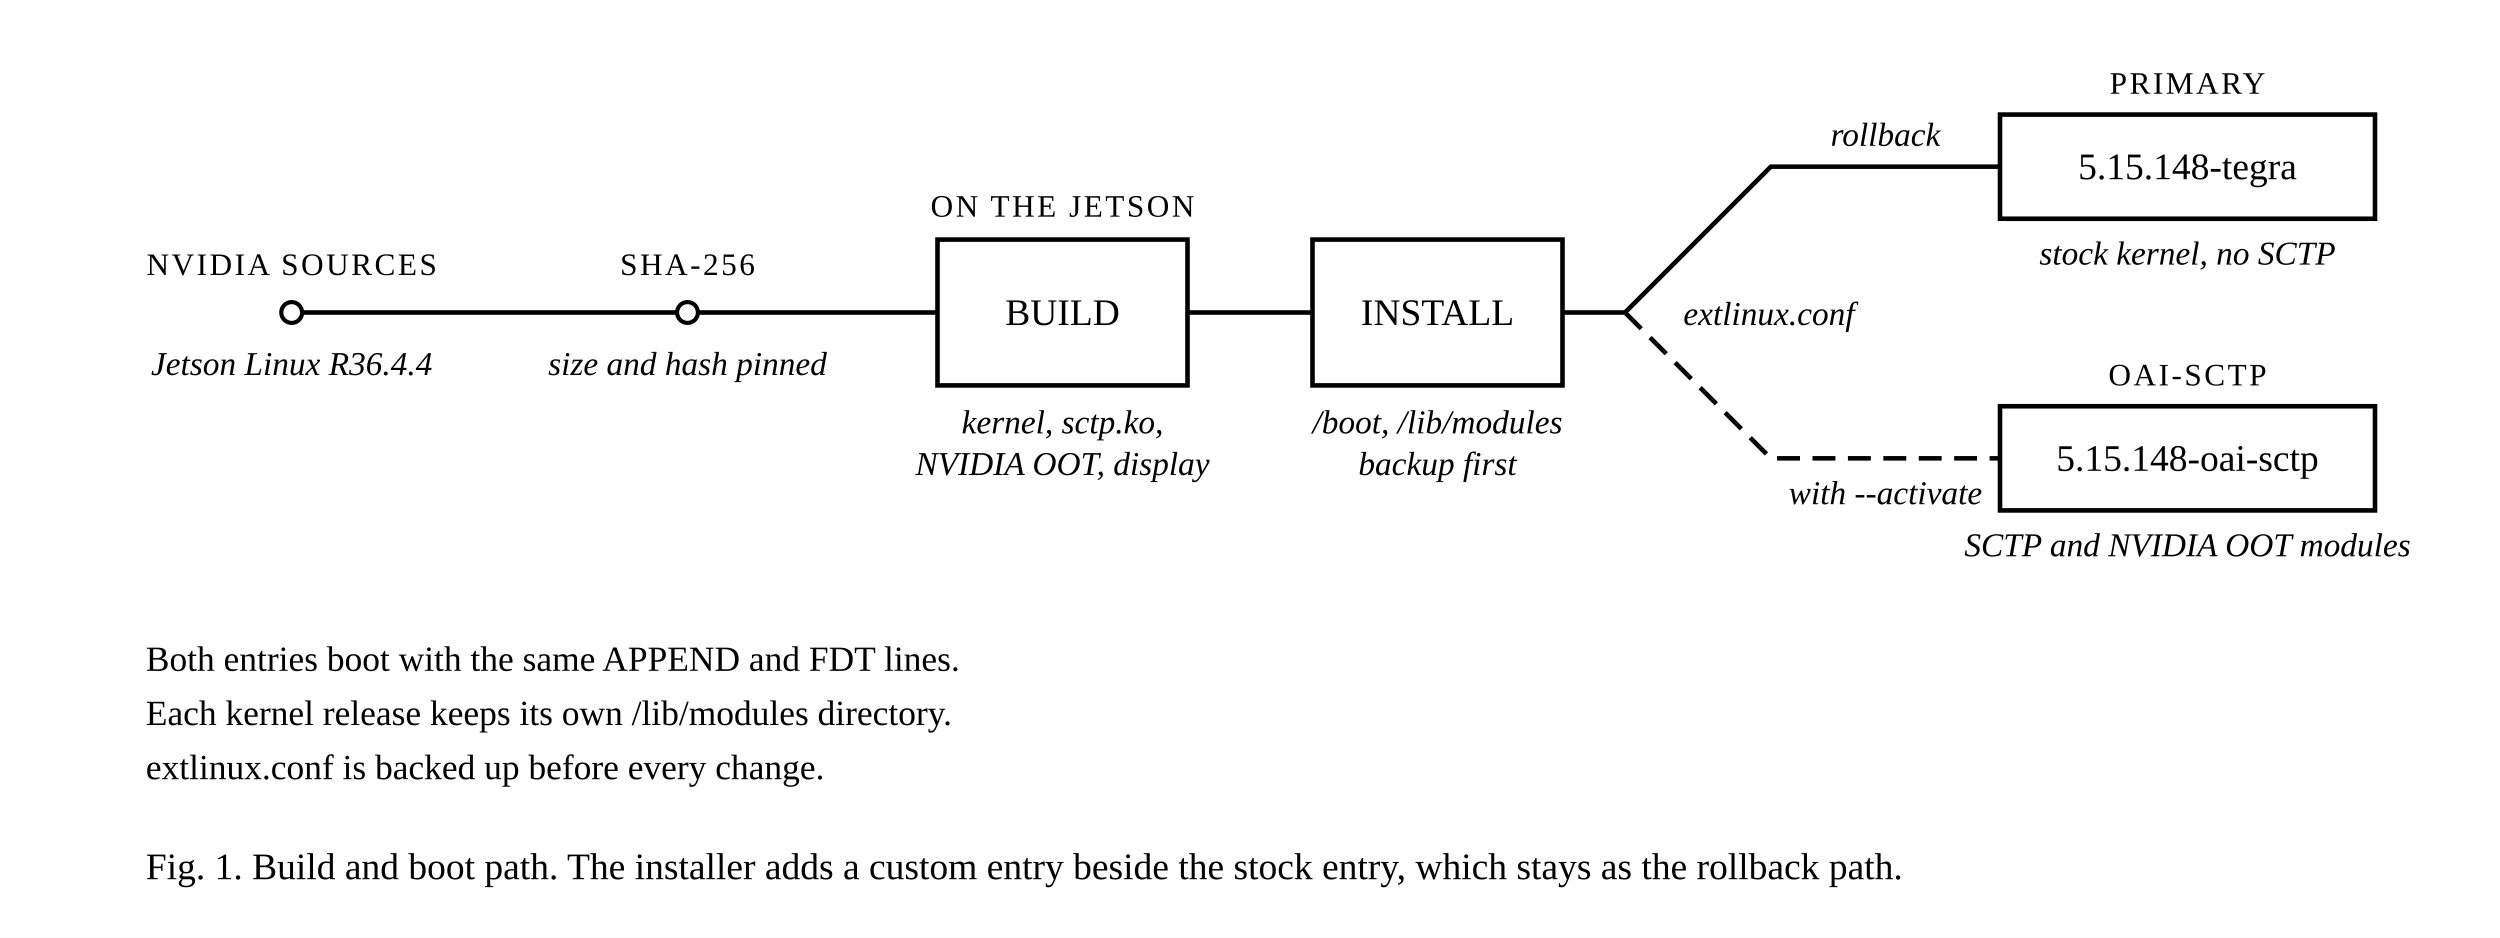
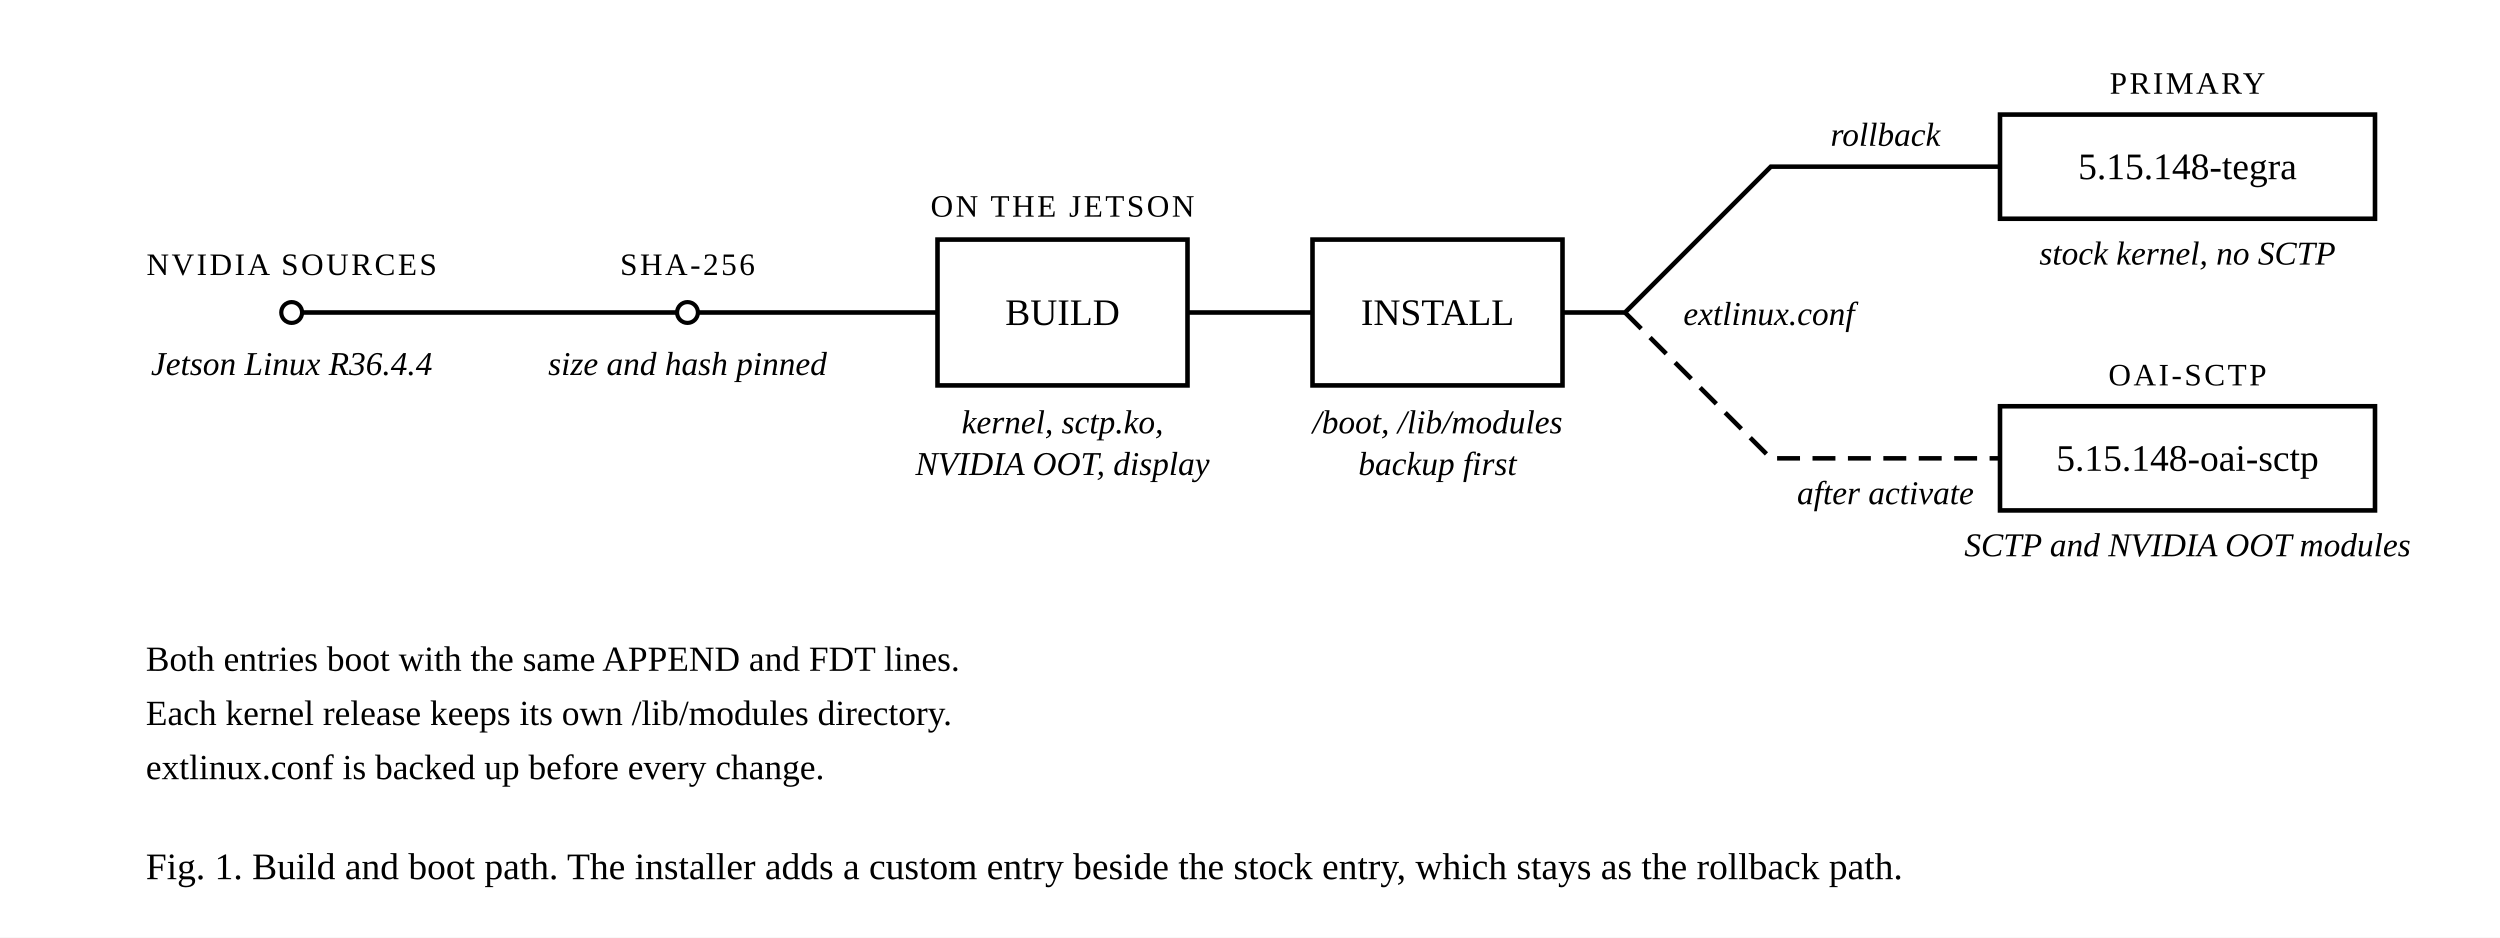
<svg xmlns="http://www.w3.org/2000/svg" viewBox="0 50 1200 450" width="1200" height="450" font-family="'Times New Roman', Times, 'Nimbus Roman', 'Liberation Serif', serif">
  <rect y="50" width="1200" height="450" fill="#FFFFFF" />
  <path d="M140,200 H450" fill="none" stroke="#000000" stroke-width="2.2" />
  <path d="M570,200 H630" fill="none" stroke="#000000" stroke-width="2.2" />
  <path d="M750,200 H780 L850,130 H960" fill="none" stroke="#000000" stroke-width="2.2" />
  <path d="M780,200 L850,270 H960" fill="none" stroke="#000000" stroke-width="2.2" stroke-dasharray="11 6" />
  <circle cx="140" cy="200" r="5" fill="#FFFFFF" stroke="#000000" stroke-width="2" />
  <text x="140" y="182" font-size="15" letter-spacing="1.2" fill="#000000" text-anchor="middle">NVIDIA SOURCES</text>
  <text x="140" y="230" font-size="16" font-style="italic" fill="#000000" text-anchor="middle">Jetson Linux R36.4.4</text>
  <circle cx="330" cy="200" r="5" fill="#FFFFFF" stroke="#000000" stroke-width="2" />
  <text x="330" y="182" font-size="15" letter-spacing="1.2" fill="#000000" text-anchor="middle">SHA-256</text>
  <text x="330" y="230" font-size="16" font-style="italic" fill="#000000" text-anchor="middle">size and hash pinned</text>
  <text x="510" y="154" font-size="15" letter-spacing="1.2" fill="#000000" text-anchor="middle">ON THE JETSON</text>
  <rect x="450.0" y="165.0" width="120" height="70" fill="#FFFFFF" stroke="#000000" stroke-width="2.2" />
  <text x="510" y="206" font-size="18" fill="#000000" text-anchor="middle">BUILD</text>
  <text x="510" y="258" font-size="16" font-style="italic" fill="#000000" text-anchor="middle">kernel, sctp.ko,</text>
  <text x="510" y="278" font-size="16" font-style="italic" fill="#000000" text-anchor="middle">NVIDIA OOT, display</text>
  <rect x="630.0" y="165.0" width="120" height="70" fill="#FFFFFF" stroke="#000000" stroke-width="2.2" />
  <text x="690" y="206" font-size="18" fill="#000000" text-anchor="middle">INSTALL</text>
  <text x="690" y="258" font-size="16" font-style="italic" fill="#000000" text-anchor="middle">/boot, /lib/modules</text>
  <text x="690" y="278" font-size="16" font-style="italic" fill="#000000" text-anchor="middle">backup first</text>
  <text x="808" y="206" font-size="16" font-style="italic" fill="#000000" text-anchor="start">extlinux.conf</text>
  <text x="905" y="120" font-size="16" font-style="italic" fill="#000000" text-anchor="middle">rollback</text>
-   <text x="905" y="292" font-size="16" font-style="italic" fill="#000000" text-anchor="middle">with --activate</text>
+   <text x="905" y="292" font-size="16" font-style="italic" fill="#000000" text-anchor="middle">after activate</text>
  <text x="1050" y="95" font-size="15" letter-spacing="1.2" fill="#000000" text-anchor="middle">PRIMARY</text>
  <rect x="960.0" y="105.0" width="180" height="50" fill="#FFFFFF" stroke="#000000" stroke-width="2.2" />
  <text x="1050" y="136" font-size="18" fill="#000000" text-anchor="middle">5.15.148-tegra</text>
  <text x="1050" y="177" font-size="16" font-style="italic" fill="#000000" text-anchor="middle">stock kernel, no SCTP</text>
  <text x="1050" y="235" font-size="15" letter-spacing="1.2" fill="#000000" text-anchor="middle">OAI-SCTP</text>
  <rect x="960.0" y="245.0" width="180" height="50" fill="#FFFFFF" stroke="#000000" stroke-width="2.2" />
  <text x="1050" y="276" font-size="18" fill="#000000" text-anchor="middle">5.15.148-oai-sctp</text>
  <text x="1050" y="317" font-size="16" font-style="italic" fill="#000000" text-anchor="middle">SCTP and NVIDIA OOT modules</text>
  <text x="70" y="372" font-size="17" fill="#000000" text-anchor="start">Both entries boot with the same APPEND and FDT lines.</text>
  <text x="70" y="398" font-size="17" fill="#000000" text-anchor="start">Each kernel release keeps its own /lib/modules directory.</text>
  <text x="70" y="424" font-size="17" fill="#000000" text-anchor="start">extlinux.conf is backed up before every change.</text>
  <text x="70" y="472" font-size="18" fill="#000000">Fig. 1.  Build and boot path. The installer adds a custom entry beside the stock entry, which stays as the rollback path.</text>
</svg>
